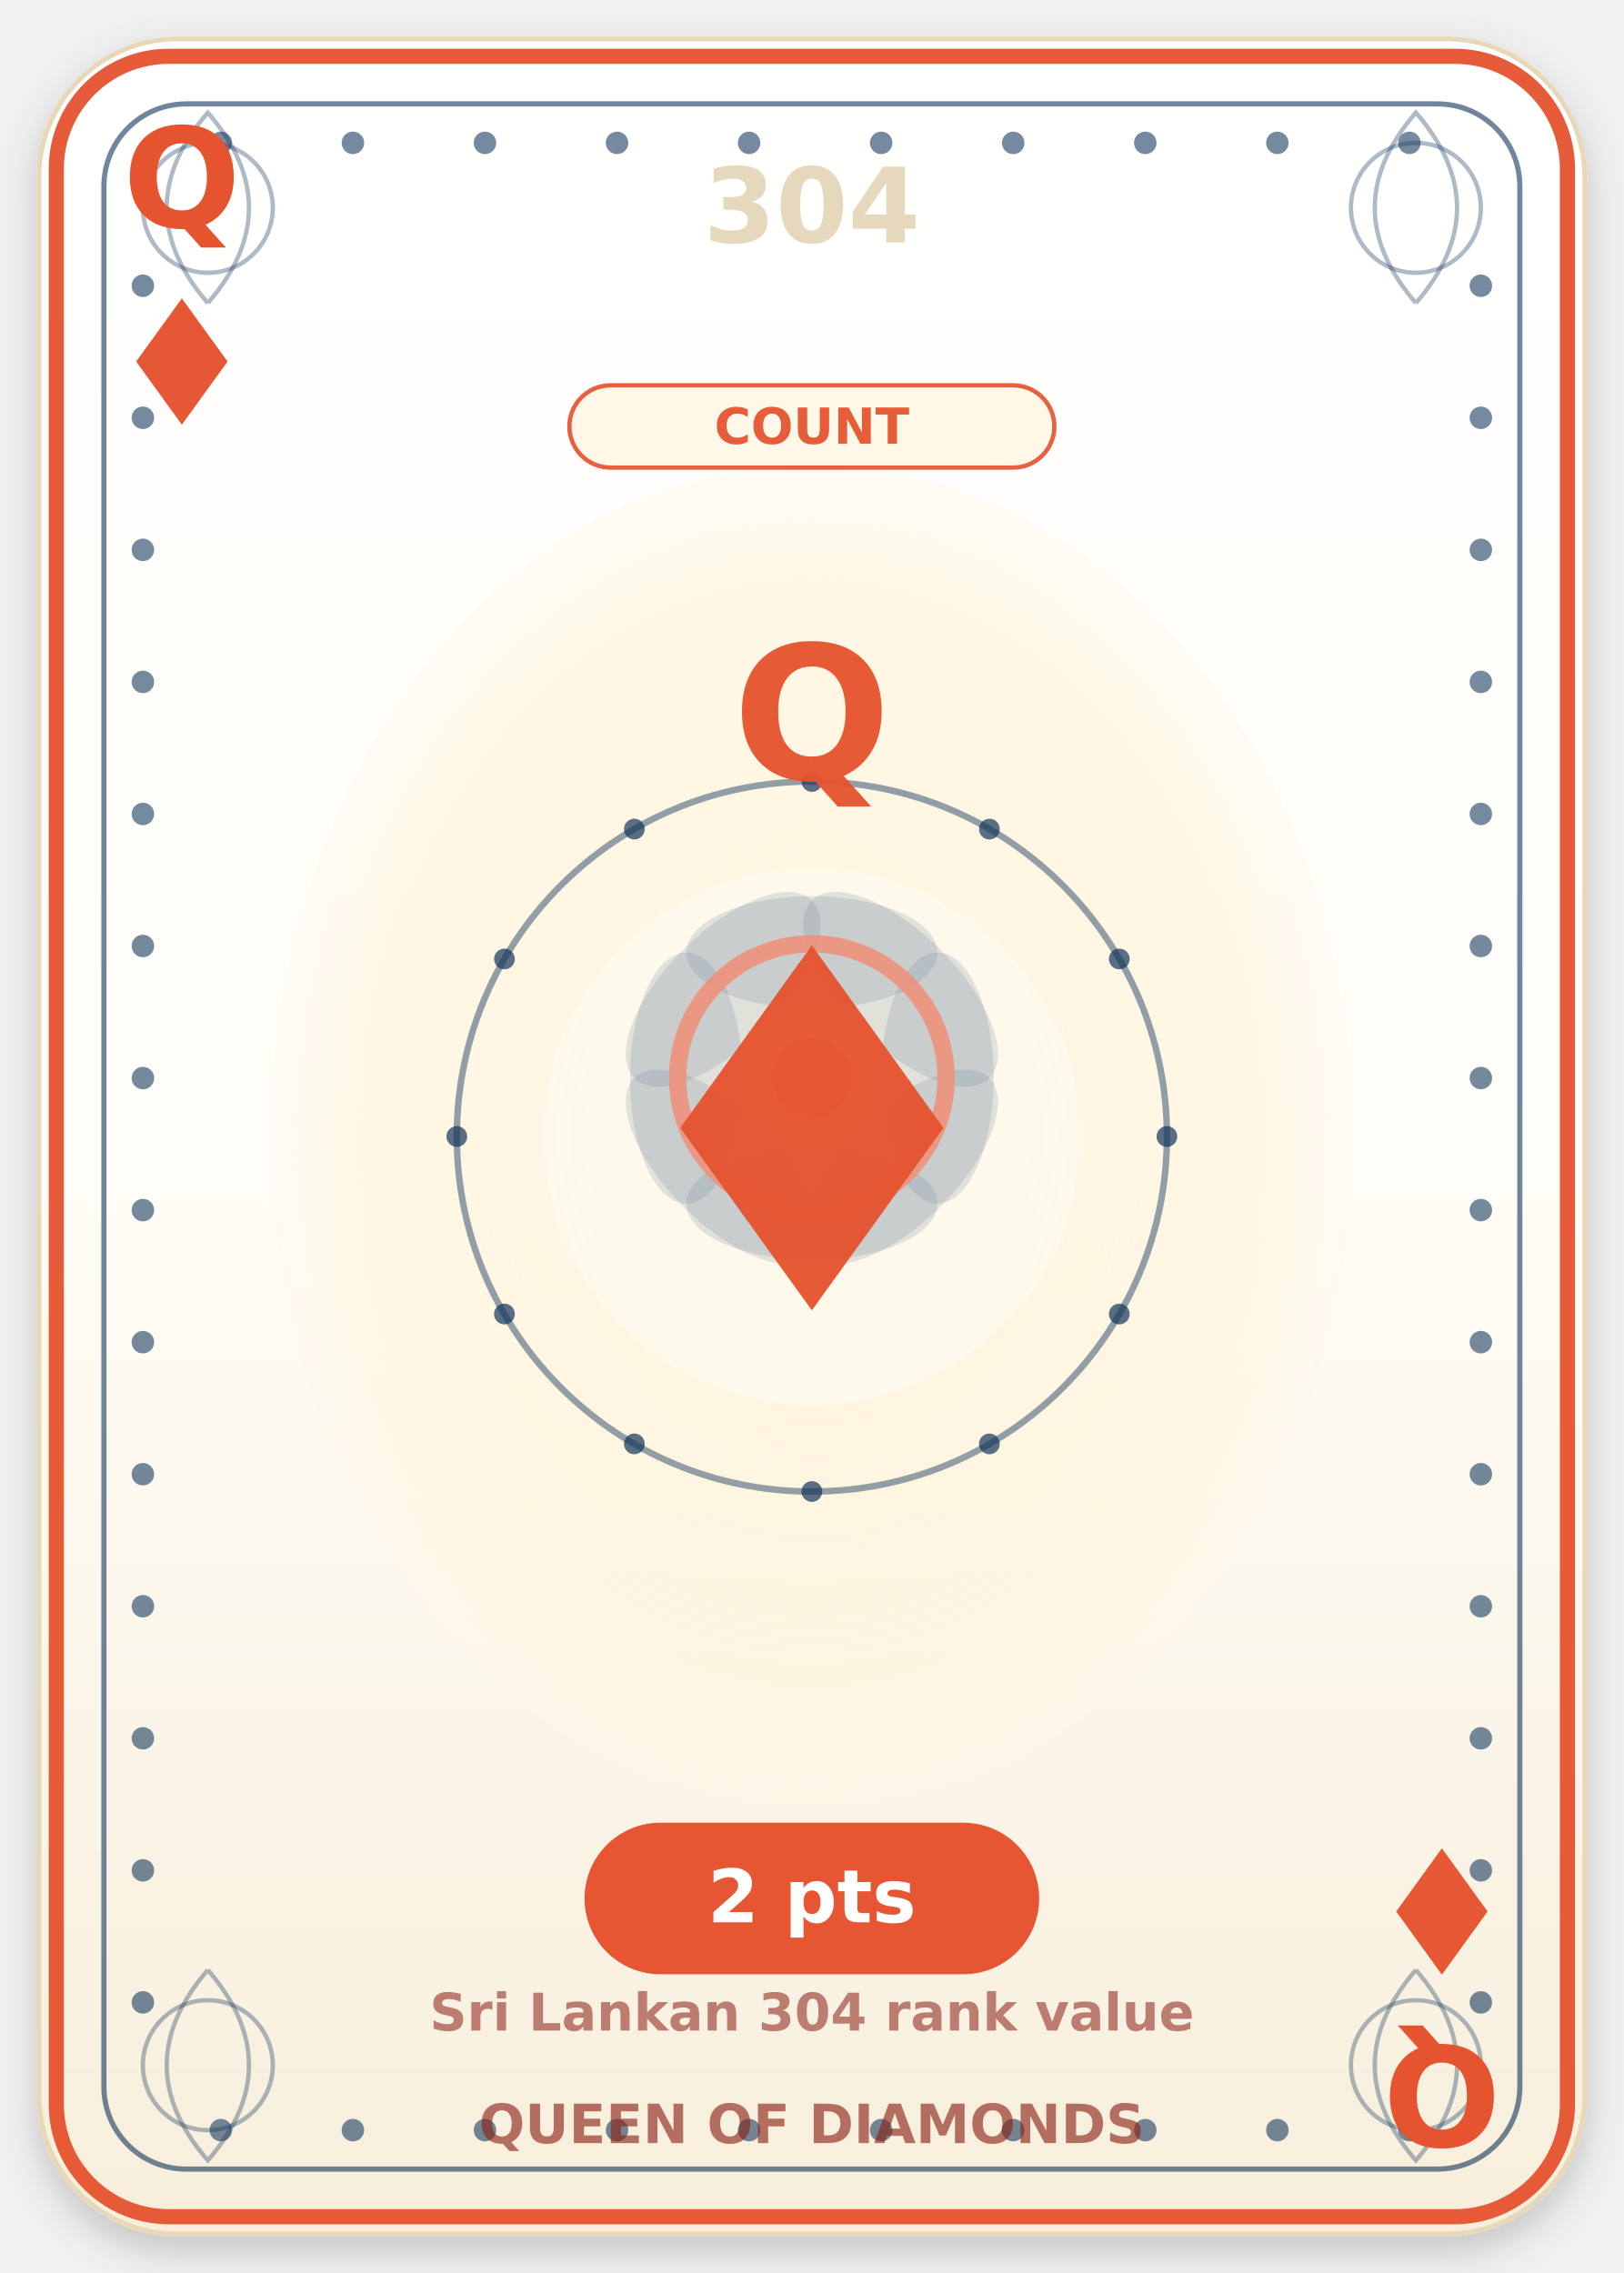
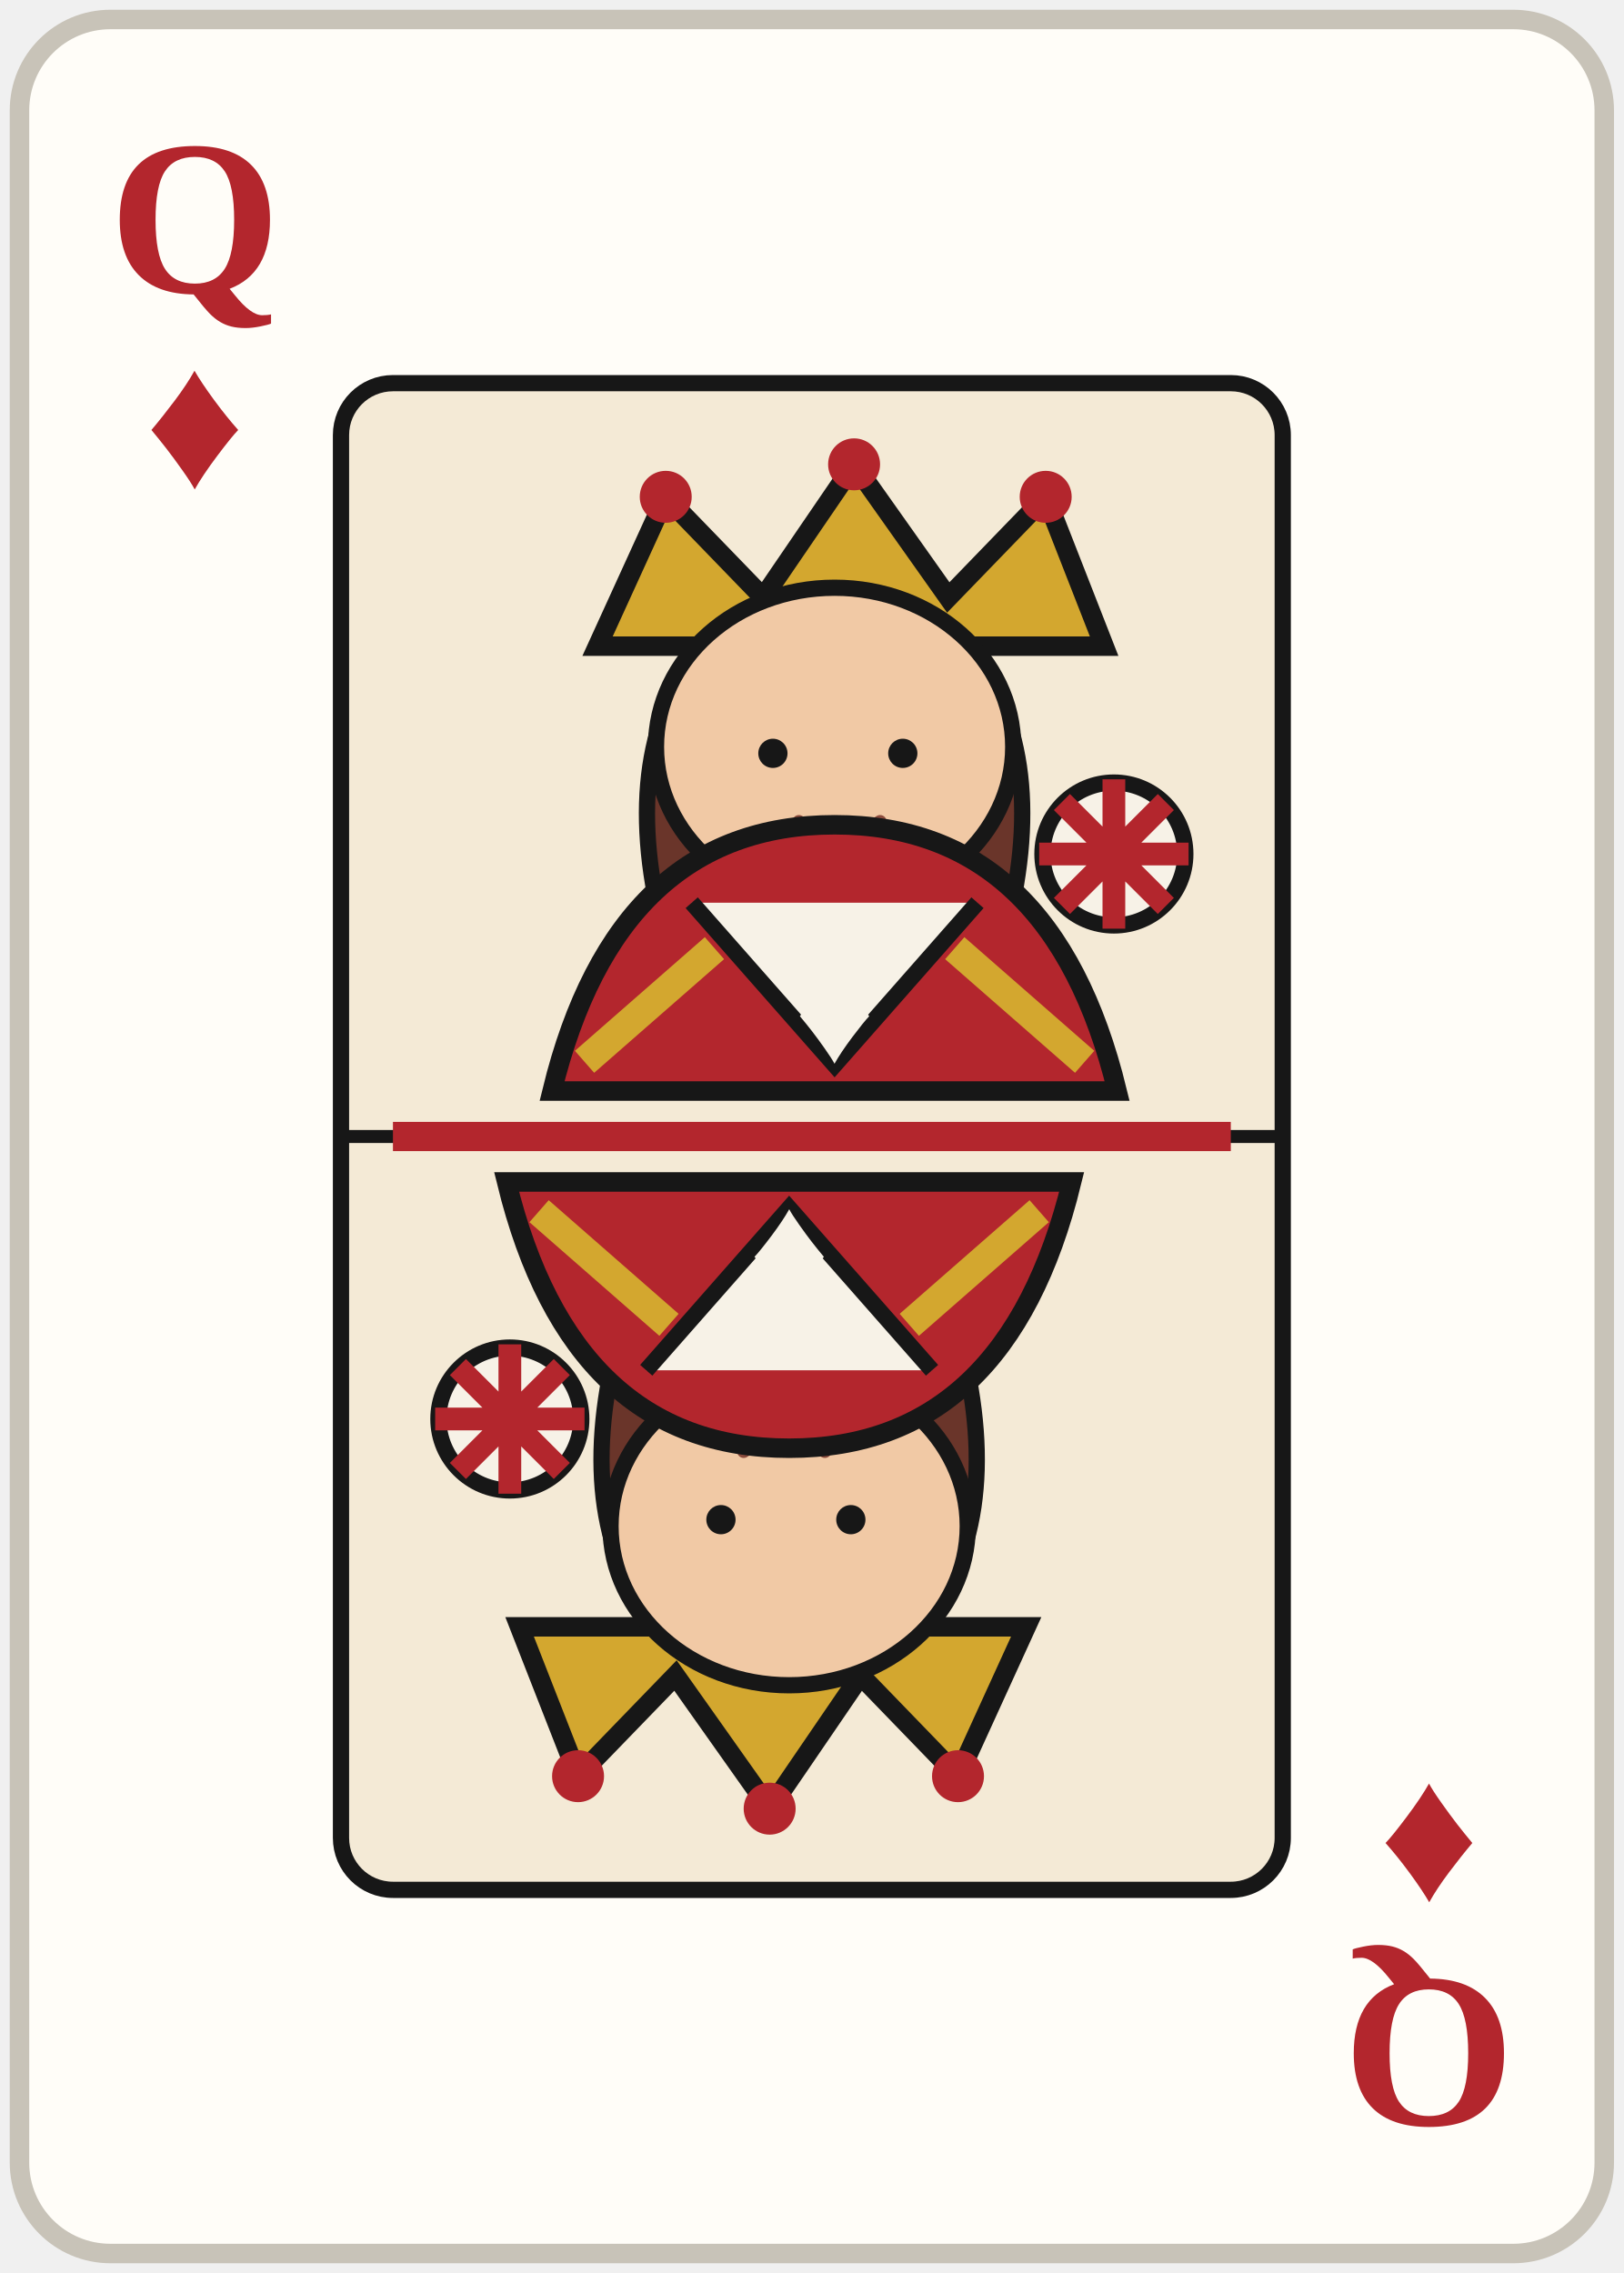
- <svg xmlns="http://www.w3.org/2000/svg" width="750" height="1050" viewBox="0 0 750 1050">
+ <svg xmlns="http://www.w3.org/2000/svg" width="500" height="700" viewBox="0 0 500 700">
+   <rect x="6" y="6" width="488" height="688" rx="28" fill="#fffdf8" stroke="#c8c3b8" stroke-width="6" />
+   <g fill="#b3262d" text-anchor="middle" font-family="Georgia, 'Times New Roman', serif">
+     <text x="60" y="90" font-size="68" font-weight="700">Q</text>
+     <text x="60" y="150" font-size="60">♦</text>
+   </g>
+   <g transform="rotate(180 250 350)" fill="#b3262d" text-anchor="middle" font-family="Georgia, 'Times New Roman', serif">
+     <text x="60" y="90" font-size="68" font-weight="700">Q</text>
+     <text x="60" y="150" font-size="60">♦</text>
+   </g>
  <defs>
-     <linearGradient id="faceGrad" x1="0" x2="0" y1="0" y2="1">
-       <stop offset="0%" stop-color="#FFFFFF" />
-       <stop offset="52%" stop-color="#FFFDF7" />
-       <stop offset="100%" stop-color="#F7EEDB" />
-     </linearGradient>
-     <radialGradient id="softMedallion" cx="50%" cy="50%" r="65%">
-       <stop offset="0%" stop-color="#FFF5DF" stop-opacity="0.97" />
-       <stop offset="62%" stop-color="#FFF5DF" stop-opacity="0.78" />
-       <stop offset="100%" stop-color="#FFFFFF" stop-opacity="0" />
-     </radialGradient>
-     <filter id="shadow" x="-10%" y="-10%" width="120%" height="120%">
-       <feDropShadow dx="0" dy="7" stdDeviation="8" flood-color="#000000" flood-opacity="0.18" />
-     </filter>
+     <clipPath id="court-window">
+       <rect x="105" y="118" width="290" height="464" rx="16" />
+     </clipPath>
  </defs>
-   <g filter="url(#shadow)">
-     <rect x="18" y="18" width="714" height="1014" rx="64" ry="64" fill="url(#faceGrad)" stroke="#E8D8B8" stroke-width="2.2" />
+   <rect x="105" y="118" width="290" height="464" rx="16" fill="#f4ead6" stroke="#171717" stroke-width="5" />
+   <g clip-path="url(#court-window)">
+     <g>
+       <path d="M184 199 205 153 235 184 263 143 292 184 322 153 340 199Z" fill="#d3a72f" stroke="#171717" stroke-width="6" />
+       <circle cx="205" cy="153" r="8" fill="#b3262d" />
+       <circle cx="263" cy="143" r="8" fill="#b3262d" />
+       <circle cx="322" cy="153" r="8" fill="#b3262d" />
+       <path d="M217 198q-27 32-13 88l34-31-8-58Z" fill="#6a352a" stroke="#171717" stroke-width="5" />
+       <path d="M297 198q27 32 13 88l-34-31 8-58Z" fill="#6a352a" stroke="#171717" stroke-width="5" />
+       <ellipse cx="257" cy="230" rx="55" ry="49" fill="#f1c9a5" stroke="#171717" stroke-width="5" />
+       <circle cx="238" cy="232" r="4.5" fill="#171717" />
+       <circle cx="278" cy="232" r="4.5" fill="#171717" />
+       <path d="M246 253q12 9 25 0" fill="none" stroke="#8b4b3c" stroke-width="4" stroke-linecap="round" />
+       <path d="M170 336q20-82 87-82t87 82Z" fill="#b3262d" stroke="#171717" stroke-width="6" />
+       <path d="M213 278 257 328 301 278" fill="#f7f2e7" stroke="#171717" stroke-width="5" />
+       <path d="M180 327 220 292M334 327 294 292" stroke="#d3a72f" stroke-width="9" />
+       <circle cx="343" cy="263" r="22" fill="#f7f2e7" stroke="#171717" stroke-width="5" />
+       <path d="M343 240v46M320 263h46M327 247l32 32M359 247l-32 32" stroke="#b3262d" stroke-width="7" />
+       <text x="257" y="327" fill="#f7f2e7" text-anchor="middle" font-family="Georgia, 'Times New Roman', serif" font-size="48">♦</text>
+     </g>
+     <g transform="rotate(180 250 350)">
+       <g>
+         <path d="M184 199 205 153 235 184 263 143 292 184 322 153 340 199Z" fill="#d3a72f" stroke="#171717" stroke-width="6" />
+         <circle cx="205" cy="153" r="8" fill="#b3262d" />
+         <circle cx="263" cy="143" r="8" fill="#b3262d" />
+         <circle cx="322" cy="153" r="8" fill="#b3262d" />
+         <path d="M217 198q-27 32-13 88l34-31-8-58Z" fill="#6a352a" stroke="#171717" stroke-width="5" />
+         <path d="M297 198q27 32 13 88l-34-31 8-58Z" fill="#6a352a" stroke="#171717" stroke-width="5" />
+         <ellipse cx="257" cy="230" rx="55" ry="49" fill="#f1c9a5" stroke="#171717" stroke-width="5" />
+         <circle cx="238" cy="232" r="4.5" fill="#171717" />
+         <circle cx="278" cy="232" r="4.5" fill="#171717" />
+         <path d="M246 253q12 9 25 0" fill="none" stroke="#8b4b3c" stroke-width="4" stroke-linecap="round" />
+         <path d="M170 336q20-82 87-82t87 82Z" fill="#b3262d" stroke="#171717" stroke-width="6" />
+         <path d="M213 278 257 328 301 278" fill="#f7f2e7" stroke="#171717" stroke-width="5" />
+         <path d="M180 327 220 292M334 327 294 292" stroke="#d3a72f" stroke-width="9" />
+         <circle cx="343" cy="263" r="22" fill="#f7f2e7" stroke="#171717" stroke-width="5" />
+         <path d="M343 240v46M320 263h46M327 247l32 32M359 247l-32 32" stroke="#b3262d" stroke-width="7" />
+         <text x="257" y="327" fill="#f7f2e7" text-anchor="middle" font-family="Georgia, 'Times New Roman', serif" font-size="48">♦</text>
+       </g>
+     </g>
  </g>
-   <ellipse cx="375.0" cy="525.0" rx="250" ry="310" fill="url(#softMedallion)" />
-   <rect x="26" y="26" width="698" height="998" rx="52" ry="52" fill="none" stroke="#E5532F" stroke-width="7" opacity="0.95" />
-   <rect x="48" y="48" width="654" height="954" rx="38" ry="38" fill="none" stroke="#12355B" stroke-width="2.4" opacity="0.6" />
-   <circle cx="102.0" cy="66.0" r="5.2" fill="#12355B" opacity="0.58" />
-   <circle cx="102.0" cy="984.0" r="5.2" fill="#12355B" opacity="0.58" />
-   <circle cx="163.0" cy="66.0" r="5.2" fill="#12355B" opacity="0.58" />
-   <circle cx="163.0" cy="984.0" r="5.2" fill="#12355B" opacity="0.58" />
-   <circle cx="224.0" cy="66.0" r="5.2" fill="#12355B" opacity="0.58" />
-   <circle cx="224.0" cy="984.0" r="5.2" fill="#12355B" opacity="0.58" />
-   <circle cx="285.0" cy="66.0" r="5.2" fill="#12355B" opacity="0.58" />
-   <circle cx="285.0" cy="984.0" r="5.2" fill="#12355B" opacity="0.58" />
-   <circle cx="346.0" cy="66.0" r="5.2" fill="#12355B" opacity="0.58" />
-   <circle cx="346.0" cy="984.0" r="5.2" fill="#12355B" opacity="0.58" />
-   <circle cx="407.0" cy="66.0" r="5.2" fill="#12355B" opacity="0.58" />
-   <circle cx="407.0" cy="984.0" r="5.2" fill="#12355B" opacity="0.58" />
-   <circle cx="468.0" cy="66.0" r="5.2" fill="#12355B" opacity="0.58" />
-   <circle cx="468.0" cy="984.0" r="5.2" fill="#12355B" opacity="0.58" />
-   <circle cx="529.0" cy="66.0" r="5.2" fill="#12355B" opacity="0.58" />
-   <circle cx="529.0" cy="984.0" r="5.2" fill="#12355B" opacity="0.58" />
-   <circle cx="590.0" cy="66.0" r="5.2" fill="#12355B" opacity="0.58" />
-   <circle cx="590.0" cy="984.0" r="5.2" fill="#12355B" opacity="0.58" />
-   <circle cx="651.0" cy="66.0" r="5.2" fill="#12355B" opacity="0.58" />
-   <circle cx="651.0" cy="984.0" r="5.2" fill="#12355B" opacity="0.58" />
-   <circle cx="66.0" cy="132.0" r="5.2" fill="#12355B" opacity="0.58" />
-   <circle cx="684.0" cy="132.0" r="5.2" fill="#12355B" opacity="0.58" />
-   <circle cx="66.0" cy="193.0" r="5.2" fill="#12355B" opacity="0.58" />
-   <circle cx="684.0" cy="193.0" r="5.2" fill="#12355B" opacity="0.58" />
-   <circle cx="66.0" cy="254.0" r="5.2" fill="#12355B" opacity="0.58" />
-   <circle cx="684.0" cy="254.0" r="5.2" fill="#12355B" opacity="0.58" />
-   <circle cx="66.0" cy="315.0" r="5.2" fill="#12355B" opacity="0.58" />
-   <circle cx="684.0" cy="315.0" r="5.2" fill="#12355B" opacity="0.58" />
-   <circle cx="66.0" cy="376.0" r="5.2" fill="#12355B" opacity="0.58" />
-   <circle cx="684.0" cy="376.0" r="5.2" fill="#12355B" opacity="0.58" />
-   <circle cx="66.0" cy="437.0" r="5.2" fill="#12355B" opacity="0.58" />
-   <circle cx="684.0" cy="437.0" r="5.2" fill="#12355B" opacity="0.58" />
-   <circle cx="66.0" cy="498.0" r="5.2" fill="#12355B" opacity="0.58" />
-   <circle cx="684.0" cy="498.0" r="5.2" fill="#12355B" opacity="0.58" />
-   <circle cx="66.0" cy="559.0" r="5.2" fill="#12355B" opacity="0.58" />
-   <circle cx="684.0" cy="559.0" r="5.2" fill="#12355B" opacity="0.58" />
-   <circle cx="66.0" cy="620.0" r="5.2" fill="#12355B" opacity="0.58" />
-   <circle cx="684.0" cy="620.0" r="5.2" fill="#12355B" opacity="0.58" />
-   <circle cx="66.0" cy="681.0" r="5.2" fill="#12355B" opacity="0.58" />
-   <circle cx="684.0" cy="681.0" r="5.2" fill="#12355B" opacity="0.58" />
-   <circle cx="66.0" cy="742.0" r="5.2" fill="#12355B" opacity="0.58" />
-   <circle cx="684.0" cy="742.0" r="5.2" fill="#12355B" opacity="0.58" />
-   <circle cx="66.0" cy="803.0" r="5.2" fill="#12355B" opacity="0.58" />
-   <circle cx="684.0" cy="803.0" r="5.2" fill="#12355B" opacity="0.58" />
-   <circle cx="66.0" cy="864.0" r="5.2" fill="#12355B" opacity="0.58" />
-   <circle cx="684.0" cy="864.0" r="5.2" fill="#12355B" opacity="0.58" />
-   <circle cx="66.0" cy="925.0" r="5.2" fill="#12355B" opacity="0.58" />
-   <circle cx="684.0" cy="925.0" r="5.2" fill="#12355B" opacity="0.58" />
-   <circle cx="654.0" cy="954.0" r="30" fill="none" stroke="#12355B" stroke-width="2" opacity="0.34" />
-   <path d="M 654.0 910.0 Q 616.0 954.0 654.0 998.0 Q 692.0 954.0 654.0 910.0" fill="none" stroke="#12355B" stroke-width="2" opacity="0.34" />
-   <circle cx="654.0" cy="96.0" r="30" fill="none" stroke="#12355B" stroke-width="2" opacity="0.34" />
-   <path d="M 654.0 140.0 Q 616.0 96.0 654.0 52.0 Q 692.0 96.0 654.0 140.0" fill="none" stroke="#12355B" stroke-width="2" opacity="0.34" />
-   <circle cx="96.0" cy="954.0" r="30" fill="none" stroke="#12355B" stroke-width="2" opacity="0.34" />
-   <path d="M 96.0 910.0 Q 134.0 954.0 96.0 998.0 Q 58.0 954.0 96.0 910.0" fill="none" stroke="#12355B" stroke-width="2" opacity="0.34" />
-   <circle cx="96.0" cy="96.0" r="30" fill="none" stroke="#12355B" stroke-width="2" opacity="0.34" />
-   <path d="M 96.0 140.0 Q 134.0 96.0 96.0 52.0 Q 58.0 96.0 96.0 140.0" fill="none" stroke="#12355B" stroke-width="2" opacity="0.34" />
-   <g transform="rotate(0 84 123)">
-     <text x="84" y="105" font-family="DejaVu Sans, Arial, sans-serif" font-size="64" font-weight="900" text-anchor="middle" fill="#E5532F">Q</text>
-     <polygon points="84.0,137.8 105.1,167.0 84.0,196.2 62.9,167.0" fill="#E5532F" opacity="0.970" />
-   </g>
-   <g transform="rotate(180 666 927)">
-     <text x="666" y="909" font-family="DejaVu Sans, Arial, sans-serif" font-size="64" font-weight="900" text-anchor="middle" fill="#E5532F">Q</text>
-     <polygon points="666.0,941.8 687.1,971.0 666.0,1000.2 644.9,971.0" fill="#E5532F" opacity="0.970" />
-   </g>
-   <text x="375.0" y="112" font-family="DejaVu Sans, Arial, sans-serif" font-size="48" font-weight="900" text-anchor="middle" fill="#B58E43" opacity="0.35">304</text>
-   <rect x="263.0" y="178" width="224" height="38" rx="19" ry="19" fill="#FFF7E6" stroke="#E5532F" stroke-width="2" opacity="0.92" />
-   <text x="375.0" y="205" font-family="DejaVu Sans, Arial, sans-serif" font-size="23" font-weight="800" text-anchor="middle" fill="#E5532F" opacity="0.94">COUNT</text>
-   <ellipse cx="433.0" cy="498.0" rx="26" ry="58" fill="#12355B" opacity="0.20" transform="rotate(0 433.0 498.0)" />
-   <ellipse cx="416.0" cy="539.0" rx="26" ry="58" fill="#12355B" opacity="0.20" transform="rotate(45 416.0 539.0)" />
-   <ellipse cx="375.0" cy="556.0" rx="26" ry="58" fill="#12355B" opacity="0.20" transform="rotate(90 375.0 556.0)" />
-   <ellipse cx="334.0" cy="539.0" rx="26" ry="58" fill="#12355B" opacity="0.20" transform="rotate(135 334.0 539.0)" />
-   <ellipse cx="317.0" cy="498.0" rx="26" ry="58" fill="#12355B" opacity="0.20" transform="rotate(180 317.0 498.0)" />
-   <ellipse cx="334.0" cy="457.0" rx="26" ry="58" fill="#12355B" opacity="0.20" transform="rotate(225 334.0 457.0)" />
-   <ellipse cx="375.0" cy="440.0" rx="26" ry="58" fill="#12355B" opacity="0.20" transform="rotate(270 375.0 440.0)" />
-   <ellipse cx="416.0" cy="457.0" rx="26" ry="58" fill="#12355B" opacity="0.20" transform="rotate(315 416.0 457.0)" />
-   <circle cx="375.0" cy="498" r="62" fill="none" stroke="#E5532F" stroke-width="8" opacity="0.88" />
-   <circle cx="375.0" cy="498" r="18" fill="#E5532F" opacity="0.90" />
-   <circle cx="375.0" cy="525.0" r="164" fill="none" stroke="#12355B" stroke-width="3" opacity="0.46" />
-   <circle cx="375.0" cy="525.0" r="124" fill="#FFFFFF" opacity="0.36" />
-   <circle cx="539.0" cy="525.0" r="4.8" fill="#12355B" opacity="0.70" />
-   <circle cx="517.0" cy="607.0" r="4.8" fill="#12355B" opacity="0.70" />
-   <circle cx="457.0" cy="667.0" r="4.8" fill="#12355B" opacity="0.70" />
-   <circle cx="375.0" cy="689.0" r="4.8" fill="#12355B" opacity="0.70" />
-   <circle cx="293.0" cy="667.0" r="4.8" fill="#12355B" opacity="0.70" />
-   <circle cx="233.0" cy="607.0" r="4.8" fill="#12355B" opacity="0.70" />
-   <circle cx="211.0" cy="525.0" r="4.8" fill="#12355B" opacity="0.70" />
-   <circle cx="233.0" cy="443.0" r="4.8" fill="#12355B" opacity="0.70" />
-   <circle cx="293.0" cy="383.0" r="4.8" fill="#12355B" opacity="0.70" />
-   <circle cx="375.0" cy="361.0" r="4.8" fill="#12355B" opacity="0.70" />
-   <circle cx="457.0" cy="383.0" r="4.8" fill="#12355B" opacity="0.70" />
-   <circle cx="517.0" cy="443.0" r="4.8" fill="#12355B" opacity="0.70" />
-   <polygon points="375.0,436.7 435.8,521.0 375.0,605.3 314.2,521.0" fill="#E5532F" opacity="0.960" />
-   <text x="375.0" y="360" font-family="DejaVu Sans, Arial, sans-serif" font-size="86" font-weight="900" text-anchor="middle" fill="#E5532F" opacity="0.96">Q</text>
-   <rect x="270.0" y="842" width="210" height="70" rx="35" ry="35" fill="#E5532F" opacity="0.98" />
-   <text x="375.0" y="888" font-family="DejaVu Sans, Arial, sans-serif" font-size="34" font-weight="800" text-anchor="middle" fill="#FFFFFF">2 pts</text>
-   <text x="375.0" y="938" font-family="DejaVu Sans, Arial, sans-serif" font-size="24" font-weight="600" text-anchor="middle" fill="#8B1E14" opacity="0.55">Sri Lankan 304 rank value</text>
-   <text x="375.0" y="990" font-family="DejaVu Sans, Arial, sans-serif" font-size="25" font-weight="700" text-anchor="middle" fill="#8B1E14" opacity="0.62">QUEEN OF DIAMONDS</text>
+   <path d="M105 350h290" stroke="#171717" stroke-width="4" />
+   <path d="M121 350h258" stroke="#b3262d" stroke-width="9" />
</svg>
